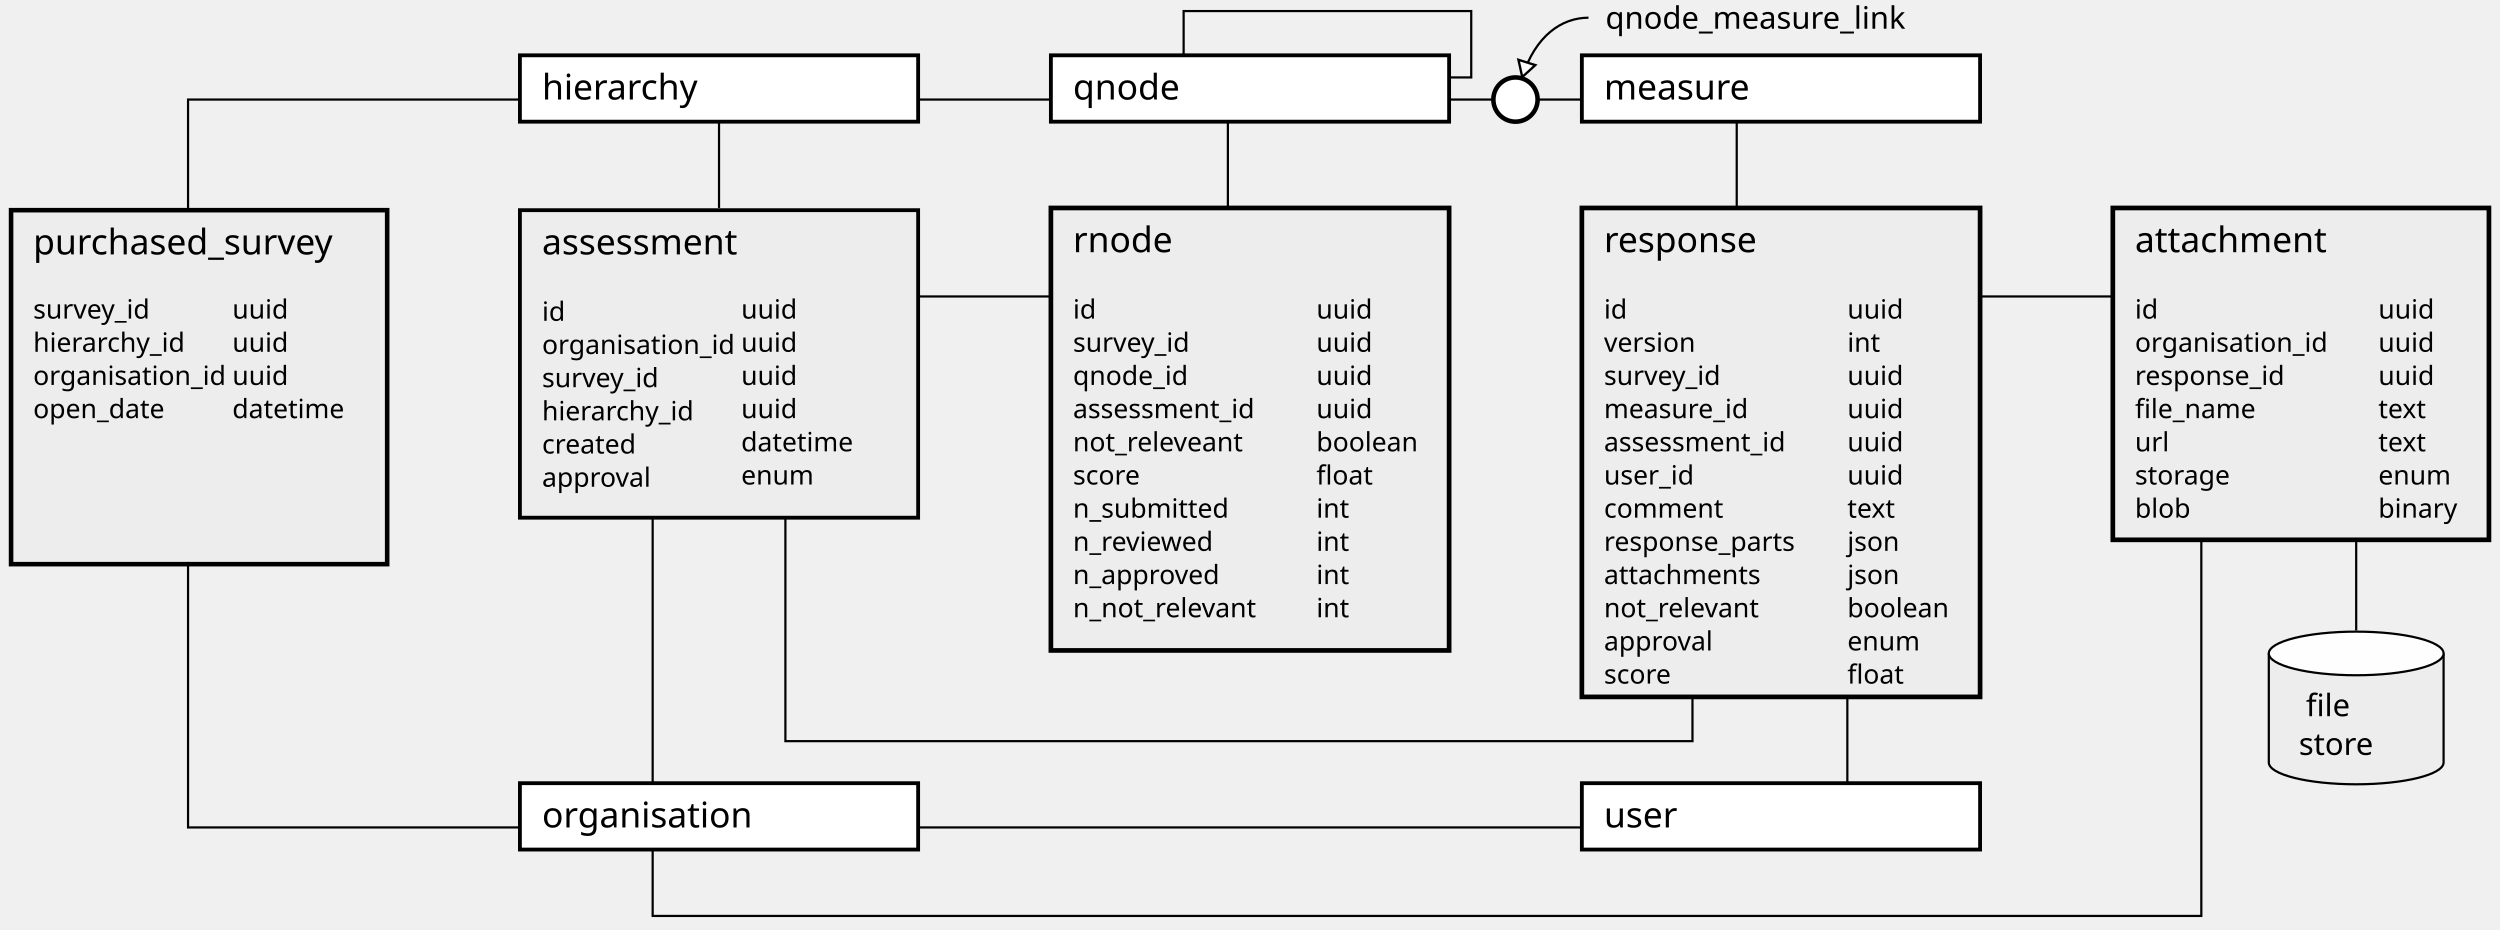
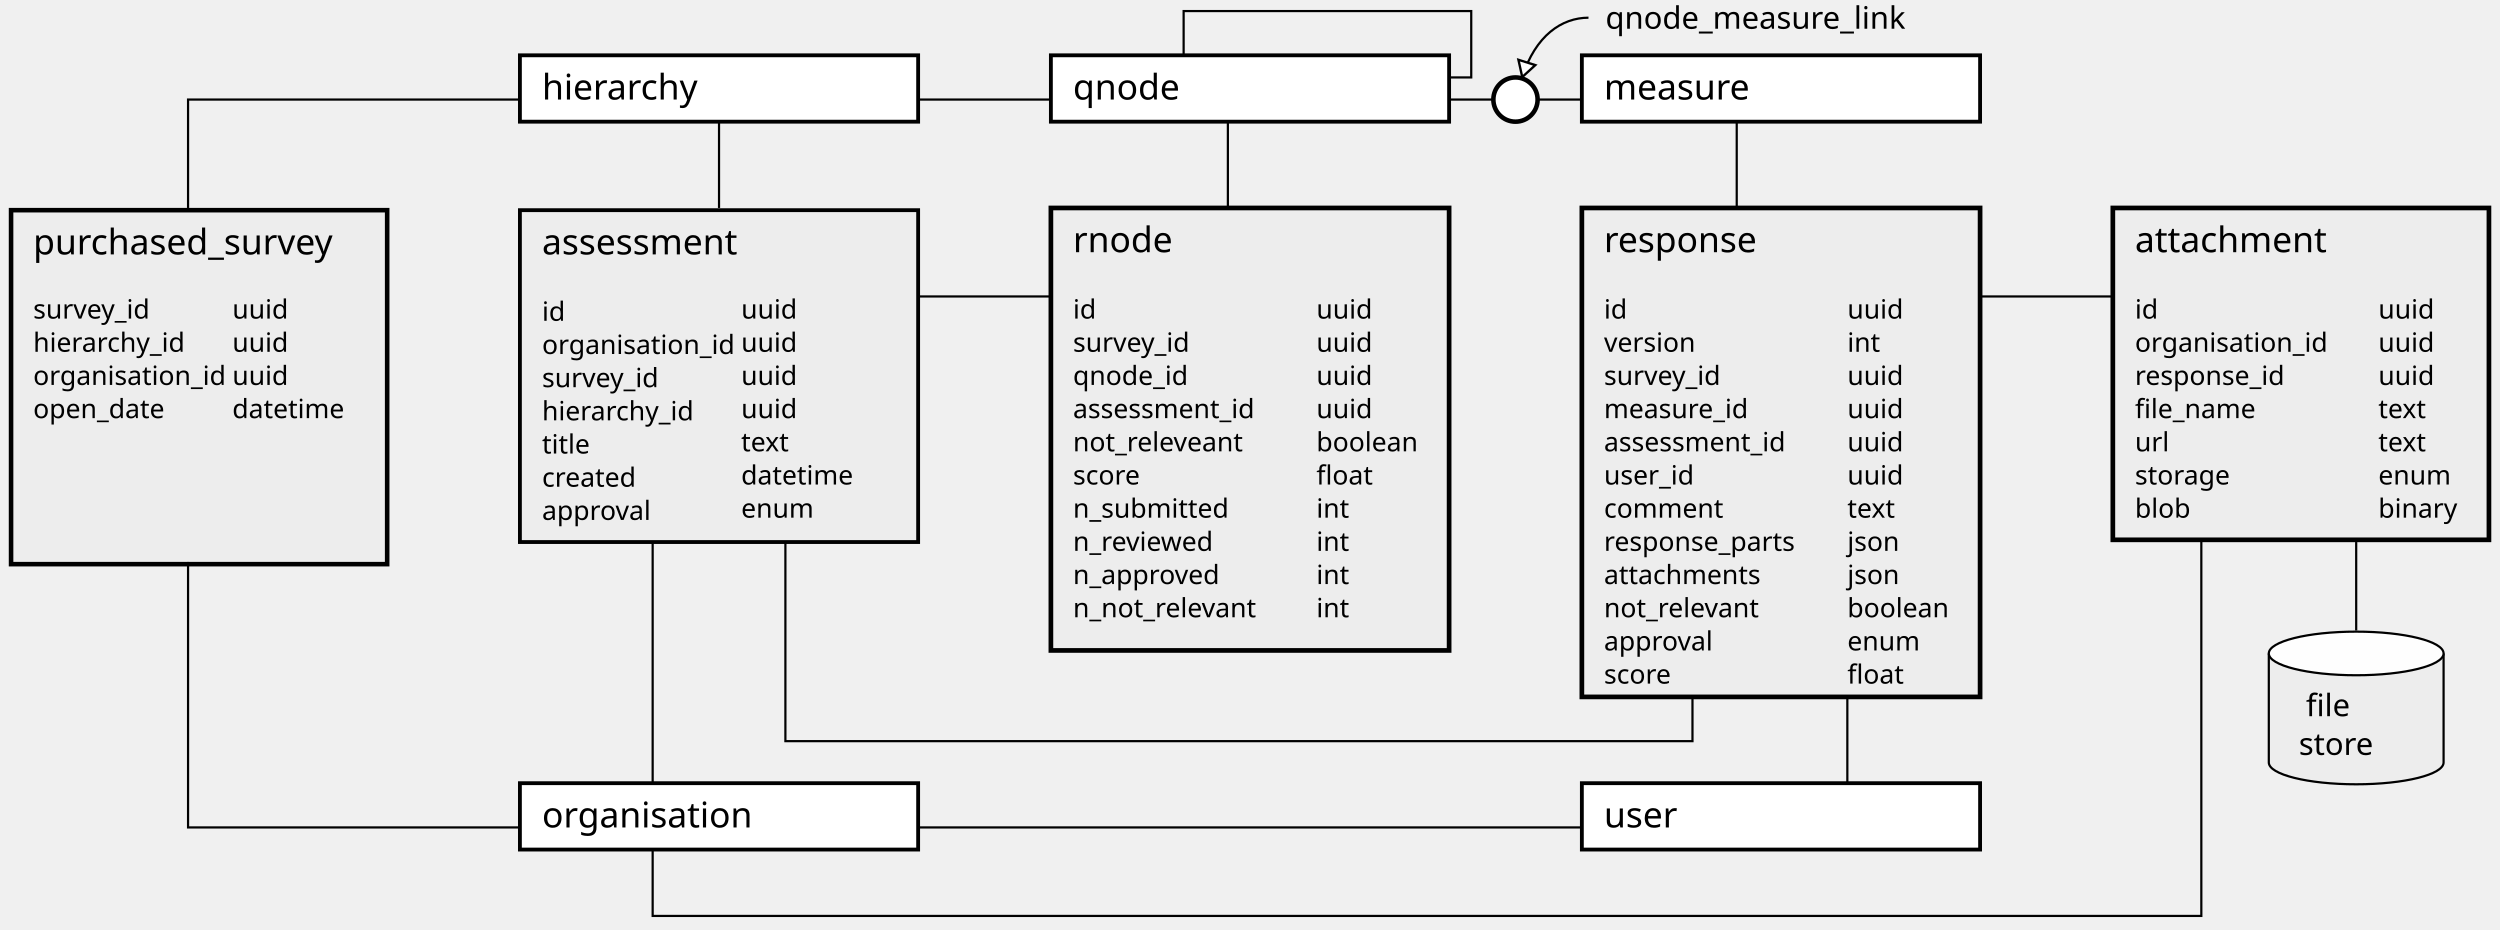
<svg xmlns="http://www.w3.org/2000/svg" version="1.1" viewBox="0 0 1130 420" stroke-miterlimit="10" id="svg3412" width="1130" height="420" style="fill:none;stroke:none">
  <defs id="defs3493">
    <marker orient="auto" refY="0.0" refX="0.0" id="EmptyTriangleOutL" style="overflow:visible">
      <path id="path4457" d="M 5.77,0.0 L -2.88,5.0 L -2.88,-5.0 L 5.77,0.0 z " style="fill-rule:evenodd;fill:#ffffff;stroke:#000000;stroke-width:1pt;stroke-opacity:1" transform="scale(0.8) translate(-6,0)" />
    </marker>
    <marker orient="auto" refY="0.0" refX="0.0" id="Arrow2Mend" style="overflow:visible;">
      <path id="path4324" style="fill-rule:evenodd;stroke-width:0.625;stroke-linejoin:round;stroke:#000000;stroke-opacity:1" d="M 8.719,4.034 L -2.207,0.016 L 8.719,-4.002 C 6.973,-1.63 6.983,1.616 8.719,4.034 z " transform="scale(0.6) rotate(180) translate(0,0)" />
    </marker>
    <marker orient="auto" refY="0.0" refX="0.0" id="Arrow1Lend" style="overflow:visible;">
      <path id="path4300" d="M 0.0,0.0 L 5.0,-5.0 L -12.5,0.0 L 5.0,5.0 L 0.0,0.0 z " style="fill-rule:evenodd;stroke:#000000;stroke-width:1pt;stroke-opacity:1" transform="scale(0.8) rotate(180) translate(12.5,0)" />
    </marker>
    <marker orient="auto" refY="0.0" refX="0.0" id="Arrow1Mend" style="overflow:visible;">
      <path id="path4306" d="M 0.0,0.0 L 5.0,-5.0 L -12.5,0.0 L 5.0,5.0 L 0.0,0.0 z " style="fill-rule:evenodd;stroke:#000000;stroke-width:1pt;stroke-opacity:1" transform="scale(0.4) rotate(180) translate(10,0)" />
    </marker>
  </defs>
  <clipPath id="p.0">
    <path d="m 0,0 1280,0 0,960 L 0,960 0,0 z" clip-rule="nonzero" id="path3415" />
  </clipPath>
  <g id="layer1" transform="translate(-125,-645)">
    <path id="path4906" d="m 540,690 300,0" style="fill:none;stroke:#000000;stroke-width:1px;stroke-linecap:butt;stroke-linejoin:miter;stroke-opacity:1" />
    <path id="path4908" d="m 780,680 10,0 0,-30 -130,0 0,20" style="fill:none;stroke:#000000;stroke-width:1px;stroke-linecap:butt;stroke-linejoin:miter;stroke-opacity:1" />
-     <rect y="740" x="360" height="139" width="180" id="rect4910" style="fill:#ededed;fill-opacity:1;fill-rule:evenodd;stroke:#000000;stroke-width:1.732;stroke-miterlimit:10;stroke-opacity:1;stroke-dasharray:none" />
+     <rect y="740" x="360" height="150" width="180" id="rect4910" style="fill:#ededed;fill-opacity:1;fill-rule:evenodd;stroke:#000000;stroke-width:1.732;stroke-miterlimit:10;stroke-dasharray:none;stroke-opacity:1" />
    <rect style="color:#000000;fill:#ededed;fill-opacity:1;fill-rule:evenodd;stroke:#000000;stroke-width:2.062;stroke-linecap:butt;stroke-linejoin:miter;stroke-miterlimit:10;stroke-opacity:1;stroke-dasharray:none;stroke-dashoffset:0;marker:none;visibility:visible;display:inline;overflow:visible;enable-background:accumulate" id="rect4912" width="170" height="160" x="130" y="740" />
    <text xml:space="preserve" style="font-size:40px;font-style:normal;font-weight:normal;line-height:125%;letter-spacing:0px;word-spacing:0px;fill:#000000;fill-opacity:1;stroke:none;font-family:Sans" x="140" y="789" id="text4914">
      <tspan id="tspan4928" x="140" y="789" style="font-size:12px">survey_id</tspan>
      <tspan x="140" y="804" style="font-size:12px" id="tspan5143">hierarchy_id</tspan>
      <tspan x="140" y="819" style="font-size:12px" id="tspan5145">organisation_id</tspan>
      <tspan x="140" y="834" style="font-size:12px" id="tspan5147">open_date</tspan>
    </text>
    <text id="text4930" y="760" x="140" style="font-size:40px;font-style:normal;font-weight:normal;line-height:125%;letter-spacing:0px;word-spacing:0px;fill:#000000;fill-opacity:1;stroke:none;font-family:Sans" xml:space="preserve">
      <tspan style="font-size:16px" id="tspan4932" y="760" x="140">purchased_survey</tspan>
    </text>
-     <text id="text4934" y="790" x="370" style="font-size:40px;font-style:normal;font-weight:normal;line-height:125%;letter-spacing:0px;word-spacing:0px;fill:#000000;fill-opacity:1;stroke:none;font-family:Sans" xml:space="preserve">
+     <text id="text4934" y="790" x="370" style="font-style:normal;font-weight:normal;font-size:40px;line-height:125%;font-family:Sans;letter-spacing:0px;word-spacing:0px;fill:#000000;fill-opacity:1;stroke:none" xml:space="preserve">
      <tspan id="tspan4944" style="font-size:12px" y="790" x="370">id</tspan>
      <tspan style="font-size:12px" y="805" x="370" id="tspan5163">organisation_id</tspan>
      <tspan style="font-size:12px" y="820" x="370" id="tspan5165">survey_id</tspan>
      <tspan style="font-size:12px" y="835" x="370" id="tspan5167">hierarchy_id</tspan>
-       <tspan style="font-size:12px" y="850" x="370" id="tspan5169">created</tspan>
-       <tspan style="font-size:12px" y="865" x="370" id="tspan5175">approval</tspan>
+       <tspan style="font-size:12px" y="850" x="370" id="tspan3584">title</tspan>
+       <tspan style="font-size:12px" y="865" x="370" id="tspan5169">created</tspan>
+       <tspan style="font-size:12px" y="880" x="370" id="tspan5175">approval</tspan>
    </text>
    <text xml:space="preserve" style="font-size:40px;font-style:normal;font-weight:normal;line-height:125%;letter-spacing:0px;word-spacing:0px;fill:#000000;fill-opacity:1;stroke:none;font-family:Sans" x="370" y="760" id="text4946">
      <tspan x="370" y="760" id="tspan4948" style="font-size:16px">assessment</tspan>
    </text>
    <rect style="fill:#ededed;fill-opacity:1;fill-rule:evenodd;stroke:#000000;stroke-width:2.121;stroke-miterlimit:10;stroke-opacity:1;stroke-dasharray:none" id="rect4950" width="180" height="200" x="600" y="739" />
    <text xml:space="preserve" style="font-size:40px;font-style:normal;font-weight:normal;line-height:125%;letter-spacing:0px;word-spacing:0px;fill:#000000;fill-opacity:1;stroke:none;font-family:Sans" x="610" y="789" id="text4952">
      <tspan id="tspan4970" x="610" y="789" style="font-size:12px">id</tspan>
      <tspan x="610" y="804" style="font-size:12px" id="tspan5221">survey_id</tspan>
      <tspan x="610" y="819" style="font-size:12px" id="tspan5223">qnode_id</tspan>
      <tspan x="610" y="834" style="font-size:12px" id="tspan5225">assessment_id</tspan>
      <tspan x="610" y="849" style="font-size:12px" id="tspan5227">not_releveant</tspan>
      <tspan x="610" y="864" style="font-size:12px" id="tspan5229">score</tspan>
      <tspan x="610" y="879" style="font-size:12px" id="tspan5231">n_submitted</tspan>
      <tspan x="610" y="894" style="font-size:12px" id="tspan5233">n_reviewed</tspan>
      <tspan x="610" y="909" style="font-size:12px" id="tspan5235">n_approved</tspan>
      <tspan x="610" y="924" style="font-size:12px" id="tspan5237">n_not_relevant</tspan>
    </text>
    <text id="text4972" y="759" x="610" style="font-size:40px;font-style:normal;font-weight:normal;line-height:125%;letter-spacing:0px;word-spacing:0px;fill:#000000;fill-opacity:1;stroke:none;font-family:Sans" xml:space="preserve">
      <tspan style="font-size:16px" id="tspan4974" y="759" x="610">rnode</tspan>
    </text>
    <rect y="739" x="1080" height="150" width="170" id="rect5016" style="fill:#ededed;fill-opacity:1;fill-rule:evenodd;stroke:#000000;stroke-width:2.121;stroke-miterlimit:10;stroke-opacity:1;stroke-dasharray:none" />
    <text id="text5018" y="789" x="1090" style="font-size:40px;font-style:normal;font-weight:normal;line-height:125%;letter-spacing:0px;word-spacing:0px;fill:#000000;fill-opacity:1;stroke:none;font-family:Sans" xml:space="preserve">
      <tspan id="tspan5036" style="font-size:12px" y="789" x="1090">id</tspan>
      <tspan style="font-size:12px" y="804" x="1090" id="tspan5347">organisation_id</tspan>
      <tspan style="font-size:12px" y="819" x="1090" id="tspan5349">response_id</tspan>
      <tspan style="font-size:12px" y="834" x="1090" id="tspan5351">file_name</tspan>
      <tspan style="font-size:12px" y="849" x="1090" id="tspan5353">url</tspan>
      <tspan style="font-size:12px" y="864" x="1090" id="tspan5355">storage</tspan>
      <tspan style="font-size:12px" y="879" x="1090" id="tspan5357">blob</tspan>
    </text>
    <text xml:space="preserve" style="font-size:40px;font-style:normal;font-weight:normal;line-height:125%;letter-spacing:0px;word-spacing:0px;fill:#000000;fill-opacity:1;stroke:none;font-family:Sans" x="1090" y="759" id="text5038">
      <tspan x="1090" y="759" id="tspan5040" style="font-size:16px">attachment</tspan>
    </text>
    <rect style="fill:#ededed;fill-opacity:1;fill-rule:evenodd;stroke:#000000;stroke-width:2.121;stroke-miterlimit:10;stroke-opacity:1;stroke-dasharray:none" id="rect5066" width="180" height="221" x="840" y="739" />
    <text xml:space="preserve" style="font-size:40px;font-style:normal;font-weight:normal;line-height:125%;letter-spacing:0px;word-spacing:0px;fill:#000000;fill-opacity:1;stroke:none;font-family:Sans" x="850" y="789" id="text5068">
      <tspan x="850" y="789" style="font-size:12px" id="tspan5086">id</tspan>
      <tspan x="850" y="804" style="font-size:12px" id="tspan5283">version</tspan>
      <tspan x="850" y="819" style="font-size:12px" id="tspan5285">survey_id</tspan>
      <tspan x="850" y="834" style="font-size:12px" id="tspan5287">measure_id</tspan>
      <tspan x="850" y="849" style="font-size:12px" id="tspan5289">assessment_id</tspan>
      <tspan x="850" y="864" style="font-size:12px" id="tspan5291">user_id</tspan>
      <tspan x="850" y="879" style="font-size:12px" id="tspan5293">comment</tspan>
      <tspan x="850" y="894" style="font-size:12px" id="tspan5295">response_parts</tspan>
      <tspan x="850" y="909" style="font-size:12px" id="tspan5297">attachments</tspan>
      <tspan x="850" y="924" style="font-size:12px" id="tspan5299">not_relevant</tspan>
      <tspan x="850" y="939" style="font-size:12px" id="tspan5301">approval</tspan>
      <tspan x="850" y="954" style="font-size:12px" id="tspan3124">score</tspan>
    </text>
    <text id="text5088" y="759" x="850" style="font-size:40px;font-style:normal;font-weight:normal;line-height:125%;letter-spacing:0px;word-spacing:0px;fill:#000000;fill-opacity:1;stroke:none;font-family:Sans" xml:space="preserve">
      <tspan style="font-size:16px" id="tspan5090" y="759" x="850">response</tspan>
    </text>
    <rect style="fill:#ffffff;fill-opacity:1;fill-rule:evenodd;stroke:#000000;stroke-width:1.732;stroke-miterlimit:10;stroke-opacity:1;stroke-dasharray:none" id="rect5092" width="180" height="30" x="360" y="670" />
    <text id="text5094" y="690" x="370" style="font-size:40px;font-style:normal;font-weight:normal;line-height:125%;letter-spacing:0px;word-spacing:0px;fill:#000000;fill-opacity:1;stroke:none;font-family:Sans" xml:space="preserve">
      <tspan style="font-size:16px" id="tspan5096" y="690" x="370">hierarchy</tspan>
    </text>
    <rect y="670" x="600" height="30" width="180" id="rect5098" style="fill:#ffffff;fill-opacity:1;fill-rule:evenodd;stroke:#000000;stroke-width:1.732;stroke-miterlimit:10;stroke-opacity:1;stroke-dasharray:none" />
    <text xml:space="preserve" style="font-size:40px;font-style:normal;font-weight:normal;line-height:125%;letter-spacing:0px;word-spacing:0px;fill:#000000;fill-opacity:1;stroke:none;font-family:Sans" x="610" y="690" id="text5100">
      <tspan x="610" y="690" id="tspan5102" style="font-size:16px">qnode</tspan>
    </text>
    <rect style="fill:#ffffff;fill-opacity:1;fill-rule:evenodd;stroke:#000000;stroke-width:1.732;stroke-miterlimit:10;stroke-opacity:1;stroke-dasharray:none" id="rect5104" width="180" height="30" x="840" y="670" />
    <text id="text5106" y="690" x="850" style="font-size:40px;font-style:normal;font-weight:normal;line-height:125%;letter-spacing:0px;word-spacing:0px;fill:#000000;fill-opacity:1;stroke:none;font-family:Sans" xml:space="preserve">
      <tspan style="font-size:16px" id="tspan5108" y="690" x="850">measure</tspan>
    </text>
    <path style="fill:none;stroke:#000000;stroke-width:1px;stroke-linecap:butt;stroke-linejoin:miter;stroke-opacity:1" d="m 540,1019 300,0" id="path5359" />
    <rect y="999" x="360" height="30" width="180" id="rect5361" style="fill:#ffffff;fill-opacity:1;fill-rule:evenodd;stroke:#000000;stroke-width:1.732;stroke-miterlimit:10;stroke-opacity:1;stroke-dasharray:none" />
    <text xml:space="preserve" style="font-size:40px;font-style:normal;font-weight:normal;line-height:125%;letter-spacing:0px;word-spacing:0px;fill:#000000;fill-opacity:1;stroke:none;font-family:Sans" x="370" y="1019" id="text5363">
      <tspan x="370" y="1019" id="tspan5365" style="font-size:16px">organisation</tspan>
    </text>
    <rect y="999" x="840" height="30" width="180" id="rect5367" style="fill:#ffffff;fill-opacity:1;fill-rule:evenodd;stroke:#000000;stroke-width:1.732;stroke-miterlimit:10;stroke-opacity:1;stroke-dasharray:none" />
    <text xml:space="preserve" style="font-size:40px;font-style:normal;font-weight:normal;line-height:125%;letter-spacing:0px;word-spacing:0px;fill:#000000;fill-opacity:1;stroke:none;font-family:Sans" x="850" y="1019" id="text5369">
      <tspan x="850" y="1019" id="tspan5371" style="font-size:16px">user</tspan>
    </text>
    <path style="color:#000000;fill:#ffffff;fill-opacity:1;fill-rule:evenodd;stroke:#000000;stroke-width:2.062;stroke-linecap:butt;stroke-linejoin:miter;stroke-miterlimit:10;stroke-opacity:1;stroke-dasharray:none;stroke-dashoffset:0;marker:none;visibility:visible;display:inline;overflow:visible;enable-background:accumulate" id="path5373" d="M 80,710 A 10,10 0 0 1 70,720 10,10 0 0 1 60,710 10,10 0 0 1 70,700 10,10 0 0 1 80,710 Z" transform="translate(740,-20)" />
-     <path style="fill:none;stroke:#000000;stroke-width:1px;stroke-linecap:butt;stroke-linejoin:miter;stroke-opacity:1" d="m 420,879 0,120" id="path5375" />
-     <path style="fill:none;stroke:#000000;stroke-width:1px;stroke-linecap:butt;stroke-linejoin:miter;stroke-opacity:1" d="m 480,879 0,101 410,0 0,-20" id="path5377" />
+     <path style="fill:none;stroke:#000000;stroke-width:1px;stroke-linecap:butt;stroke-linejoin:miter;stroke-opacity:1" d="m 420,890 0,109" id="path5375" />
+     <path style="fill:none;stroke:#000000;stroke-width:1px;stroke-linecap:butt;stroke-linejoin:miter;stroke-opacity:1" d="m 480,890 0,90 410,0 0,-20" id="path5377" />
    <path style="fill:none;stroke:#000000;stroke-width:1px;stroke-linecap:butt;stroke-linejoin:miter;stroke-opacity:1" d="m 960,960 0,39" id="path5379" />
    <path style="fill:none;stroke:#000000;stroke-width:1px;stroke-linecap:butt;stroke-linejoin:miter;stroke-opacity:1" d="m 600,779 -60,0 60,0" id="path5383" />
    <path style="fill:none;stroke:#000000;stroke-width:1px;stroke-linecap:butt;stroke-linejoin:miter;stroke-opacity:1" d="m 450,739 0,-39" id="path5385" />
    <path style="fill:none;stroke:#000000;stroke-width:1px;stroke-linecap:butt;stroke-linejoin:miter;stroke-opacity:1" d="m 680,739 0,-39" id="path5387" />
    <path style="fill:none;stroke:#000000;stroke-width:1px;stroke-linecap:butt;stroke-linejoin:miter;stroke-opacity:1" d="m 910,739 0,-39" id="path5389" />
    <path style="fill:none;stroke:#000000;stroke-width:1px;stroke-linecap:butt;stroke-linejoin:miter;stroke-opacity:1" d="m 1020,779 60,0" id="path5391" />
    <path style="fill:none;stroke:#000000;stroke-width:1px;stroke-linecap:butt;stroke-linejoin:miter;stroke-opacity:1" d="m 420,1029 0,30 700,0 0,-170" id="path5393" />
    <path style="fill:none;stroke:#000000;stroke-width:1px;stroke-linecap:butt;stroke-linejoin:miter;stroke-opacity:1" d="m 210,739 0,-49 150,0" id="path5395" />
    <path style="fill:none;stroke:#000000;stroke-width:1px;stroke-linecap:butt;stroke-linejoin:miter;stroke-opacity:1" d="m 210,899 0,120 150,0" id="path5397" />
    <text id="text5519" y="789" x="230" style="font-size:40px;font-style:normal;font-weight:normal;line-height:125%;letter-spacing:0px;word-spacing:0px;fill:#000000;fill-opacity:1;stroke:none;font-family:Sans" xml:space="preserve">
      <tspan style="font-size:12px" y="789" x="230" id="tspan5521">uuid</tspan>
      <tspan id="tspan5523" style="font-size:12px" y="804" x="230">uuid</tspan>
      <tspan id="tspan5525" style="font-size:12px" y="819" x="230">uuid</tspan>
      <tspan id="tspan5527" style="font-size:12px" y="834" x="230">datetime</tspan>
    </text>
-     <text xml:space="preserve" style="font-size:40px;font-style:normal;font-weight:normal;line-height:125%;letter-spacing:0px;word-spacing:0px;fill:#000000;fill-opacity:1;stroke:none;font-family:Sans" x="460" y="789" id="text5531">
+     <text xml:space="preserve" style="font-style:normal;font-weight:normal;font-size:40px;line-height:125%;font-family:Sans;letter-spacing:0px;word-spacing:0px;fill:#000000;fill-opacity:1;stroke:none" x="460" y="789" id="text5531">
      <tspan x="460" y="789" style="font-size:12px" id="tspan5533">uuid</tspan>
      <tspan id="tspan5535" x="460" y="804" style="font-size:12px">uuid</tspan>
      <tspan id="tspan5537" x="460" y="819" style="font-size:12px">uuid</tspan>
      <tspan id="tspan5539" x="460" y="834" style="font-size:12px">uuid</tspan>
-       <tspan id="tspan5541" x="460" y="849" style="font-size:12px">datetime</tspan>
-       <tspan id="tspan5547" x="460" y="864" style="font-size:12px">enum</tspan>
+       <tspan x="460" y="849" style="font-size:12px" id="tspan3586">text</tspan>
+       <tspan id="tspan5541" x="460" y="864" style="font-size:12px">datetime</tspan>
+       <tspan id="tspan5547" x="460" y="879" style="font-size:12px">enum</tspan>
    </text>
    <text id="text5554" y="789" x="720" style="font-size:40px;font-style:normal;font-weight:normal;line-height:125%;letter-spacing:0px;word-spacing:0px;fill:#000000;fill-opacity:1;stroke:none;font-family:Sans" xml:space="preserve">
      <tspan style="font-size:12px" y="789" x="720" id="tspan5556">uuid</tspan>
      <tspan id="tspan5558" style="font-size:12px" y="804" x="720">uuid</tspan>
      <tspan id="tspan5560" style="font-size:12px" y="819" x="720">uuid</tspan>
      <tspan id="tspan5562" style="font-size:12px" y="834" x="720">uuid</tspan>
      <tspan id="tspan5564" style="font-size:12px" y="849" x="720">boolean</tspan>
      <tspan id="tspan5566" style="font-size:12px" y="864" x="720">float</tspan>
      <tspan id="tspan5568" style="font-size:12px" y="879" x="720">int</tspan>
      <tspan id="tspan5570" style="font-size:12px" y="894" x="720">int</tspan>
      <tspan id="tspan5572" style="font-size:12px" y="909" x="720">int</tspan>
      <tspan id="tspan5574" style="font-size:12px" y="924" x="720">int</tspan>
    </text>
    <text id="text5576" y="789" x="960" style="font-size:40px;font-style:normal;font-weight:normal;line-height:125%;letter-spacing:0px;word-spacing:0px;fill:#000000;fill-opacity:1;stroke:none;font-family:Sans" xml:space="preserve">
      <tspan id="tspan5578" style="font-size:12px" y="789" x="960">uuid</tspan>
      <tspan id="tspan5580" style="font-size:12px" y="804" x="960">int</tspan>
      <tspan id="tspan5582" style="font-size:12px" y="819" x="960">uuid</tspan>
      <tspan id="tspan5584" style="font-size:12px" y="834" x="960">uuid</tspan>
      <tspan id="tspan5586" style="font-size:12px" y="849" x="960">uuid</tspan>
      <tspan id="tspan5588" style="font-size:12px" y="864" x="960">uuid</tspan>
      <tspan id="tspan5590" style="font-size:12px" y="879" x="960">text</tspan>
      <tspan id="tspan5592" style="font-size:12px" y="894" x="960">json</tspan>
      <tspan id="tspan5594" style="font-size:12px" y="909" x="960">json</tspan>
      <tspan id="tspan5596" style="font-size:12px" y="924" x="960">boolean</tspan>
      <tspan id="tspan5598" style="font-size:12px" y="939" x="960">enum</tspan>
      <tspan style="font-size:12px" y="954" x="960" id="tspan3126">float</tspan>
    </text>
    <text xml:space="preserve" style="font-size:40px;font-style:normal;font-weight:normal;line-height:125%;letter-spacing:0px;word-spacing:0px;fill:#000000;fill-opacity:1;stroke:none;font-family:Sans" x="1200" y="789" id="text5600">
      <tspan x="1200" y="789" style="font-size:12px" id="tspan5602">uuid</tspan>
      <tspan id="tspan5604" x="1200" y="804" style="font-size:12px">uuid</tspan>
      <tspan id="tspan5606" x="1200" y="819" style="font-size:12px">uuid</tspan>
      <tspan id="tspan5608" x="1200" y="834" style="font-size:12px">text</tspan>
      <tspan id="tspan5610" x="1200" y="849" style="font-size:12px">text</tspan>
      <tspan id="tspan5612" x="1200" y="864" style="font-size:12px">enum</tspan>
      <tspan id="tspan5614" x="1200" y="879" style="font-size:12px">binary</tspan>
    </text>
    <path id="path4275" style="fill:#ededed;fill-opacity:1;fill-rule:evenodd;stroke:#000000;stroke-width:1px;stroke-linecap:butt;stroke-linejoin:miter;stroke-opacity:1" d="m 1229.5,940.357 0,49.286 c 0,5.444 -17.685,9.857 -39.5,9.857 -21.815,0 -39.5,-4.413 -39.5,-9.857 l 0,-49.286" />
    <ellipse style="color:#000000;display:inline;overflow:visible;visibility:visible;fill:#fefefe;fill-opacity:1;fill-rule:nonzero;stroke:#000000;stroke-width:1;stroke-linecap:butt;stroke-linejoin:miter;stroke-opacity:1;marker:none;marker-start:none;marker-mid:none;marker-end:none;enable-background:accumulate" id="path4269" cx="1190" cy="940.357" rx="39.5" ry="9.857" />
    <text xml:space="preserve" style="color:#000000;font-style:normal;font-variant:normal;font-weight:normal;font-stretch:normal;font-size:14px;line-height:125%;font-family:FontAwesome;-inkscape-font-specification:FontAwesome;text-indent:0;text-align:center;text-decoration:none;text-decoration-line:none;letter-spacing:0px;word-spacing:0px;text-transform:none;direction:ltr;block-progression:tb;writing-mode:lr-tb;baseline-shift:baseline;text-anchor:middle;display:inline;overflow:visible;visibility:visible;fill:#000000;fill-opacity:1;fill-rule:nonzero;stroke:none;stroke-width:1px;stroke-linecap:butt;stroke-linejoin:miter;stroke-opacity:1;marker:none;enable-background:accumulate" x="1189.993" y="968.719" id="text4279">
      <tspan id="tspan4281" x="1189.993" y="968.719">file</tspan>
      <tspan x="1189.993" y="986.219" id="tspan4283">store</tspan>
    </text>
    <path style="fill:none;fill-rule:evenodd;stroke:#000000;stroke-width:1px;stroke-linecap:butt;stroke-linejoin:miter;stroke-opacity:1" d="m 1190,890 0,40" id="path4285" />
    <text xml:space="preserve" style="color:#000000;font-style:normal;font-variant:normal;font-weight:normal;font-stretch:normal;font-size:14px;line-height:125%;font-family:FontAwesome;-inkscape-font-specification:FontAwesome;text-indent:0;text-align:start;text-decoration:none;text-decoration-line:none;letter-spacing:0px;word-spacing:0px;text-transform:none;direction:ltr;block-progression:tb;writing-mode:lr-tb;baseline-shift:baseline;text-anchor:start;display:inline;overflow:visible;visibility:visible;fill:#000000;fill-opacity:1;fill-rule:nonzero;stroke:none;stroke-width:1px;stroke-linecap:butt;stroke-linejoin:miter;stroke-opacity:1;marker:none;enable-background:accumulate" x="850.681" y="658" id="text4287">
      <tspan id="tspan4289" x="850.681" y="658">qnode_measure_link</tspan>
    </text>
    <path style="fill:none;fill-rule:evenodd;stroke:#000000;stroke-width:1px;stroke-linecap:butt;stroke-linejoin:miter;stroke-opacity:1;marker-end:url(#EmptyTriangleOutL)" d="m 843,653 c -12,0 -24,8 -30,27" id="path4291" />
  </g>
</svg>
